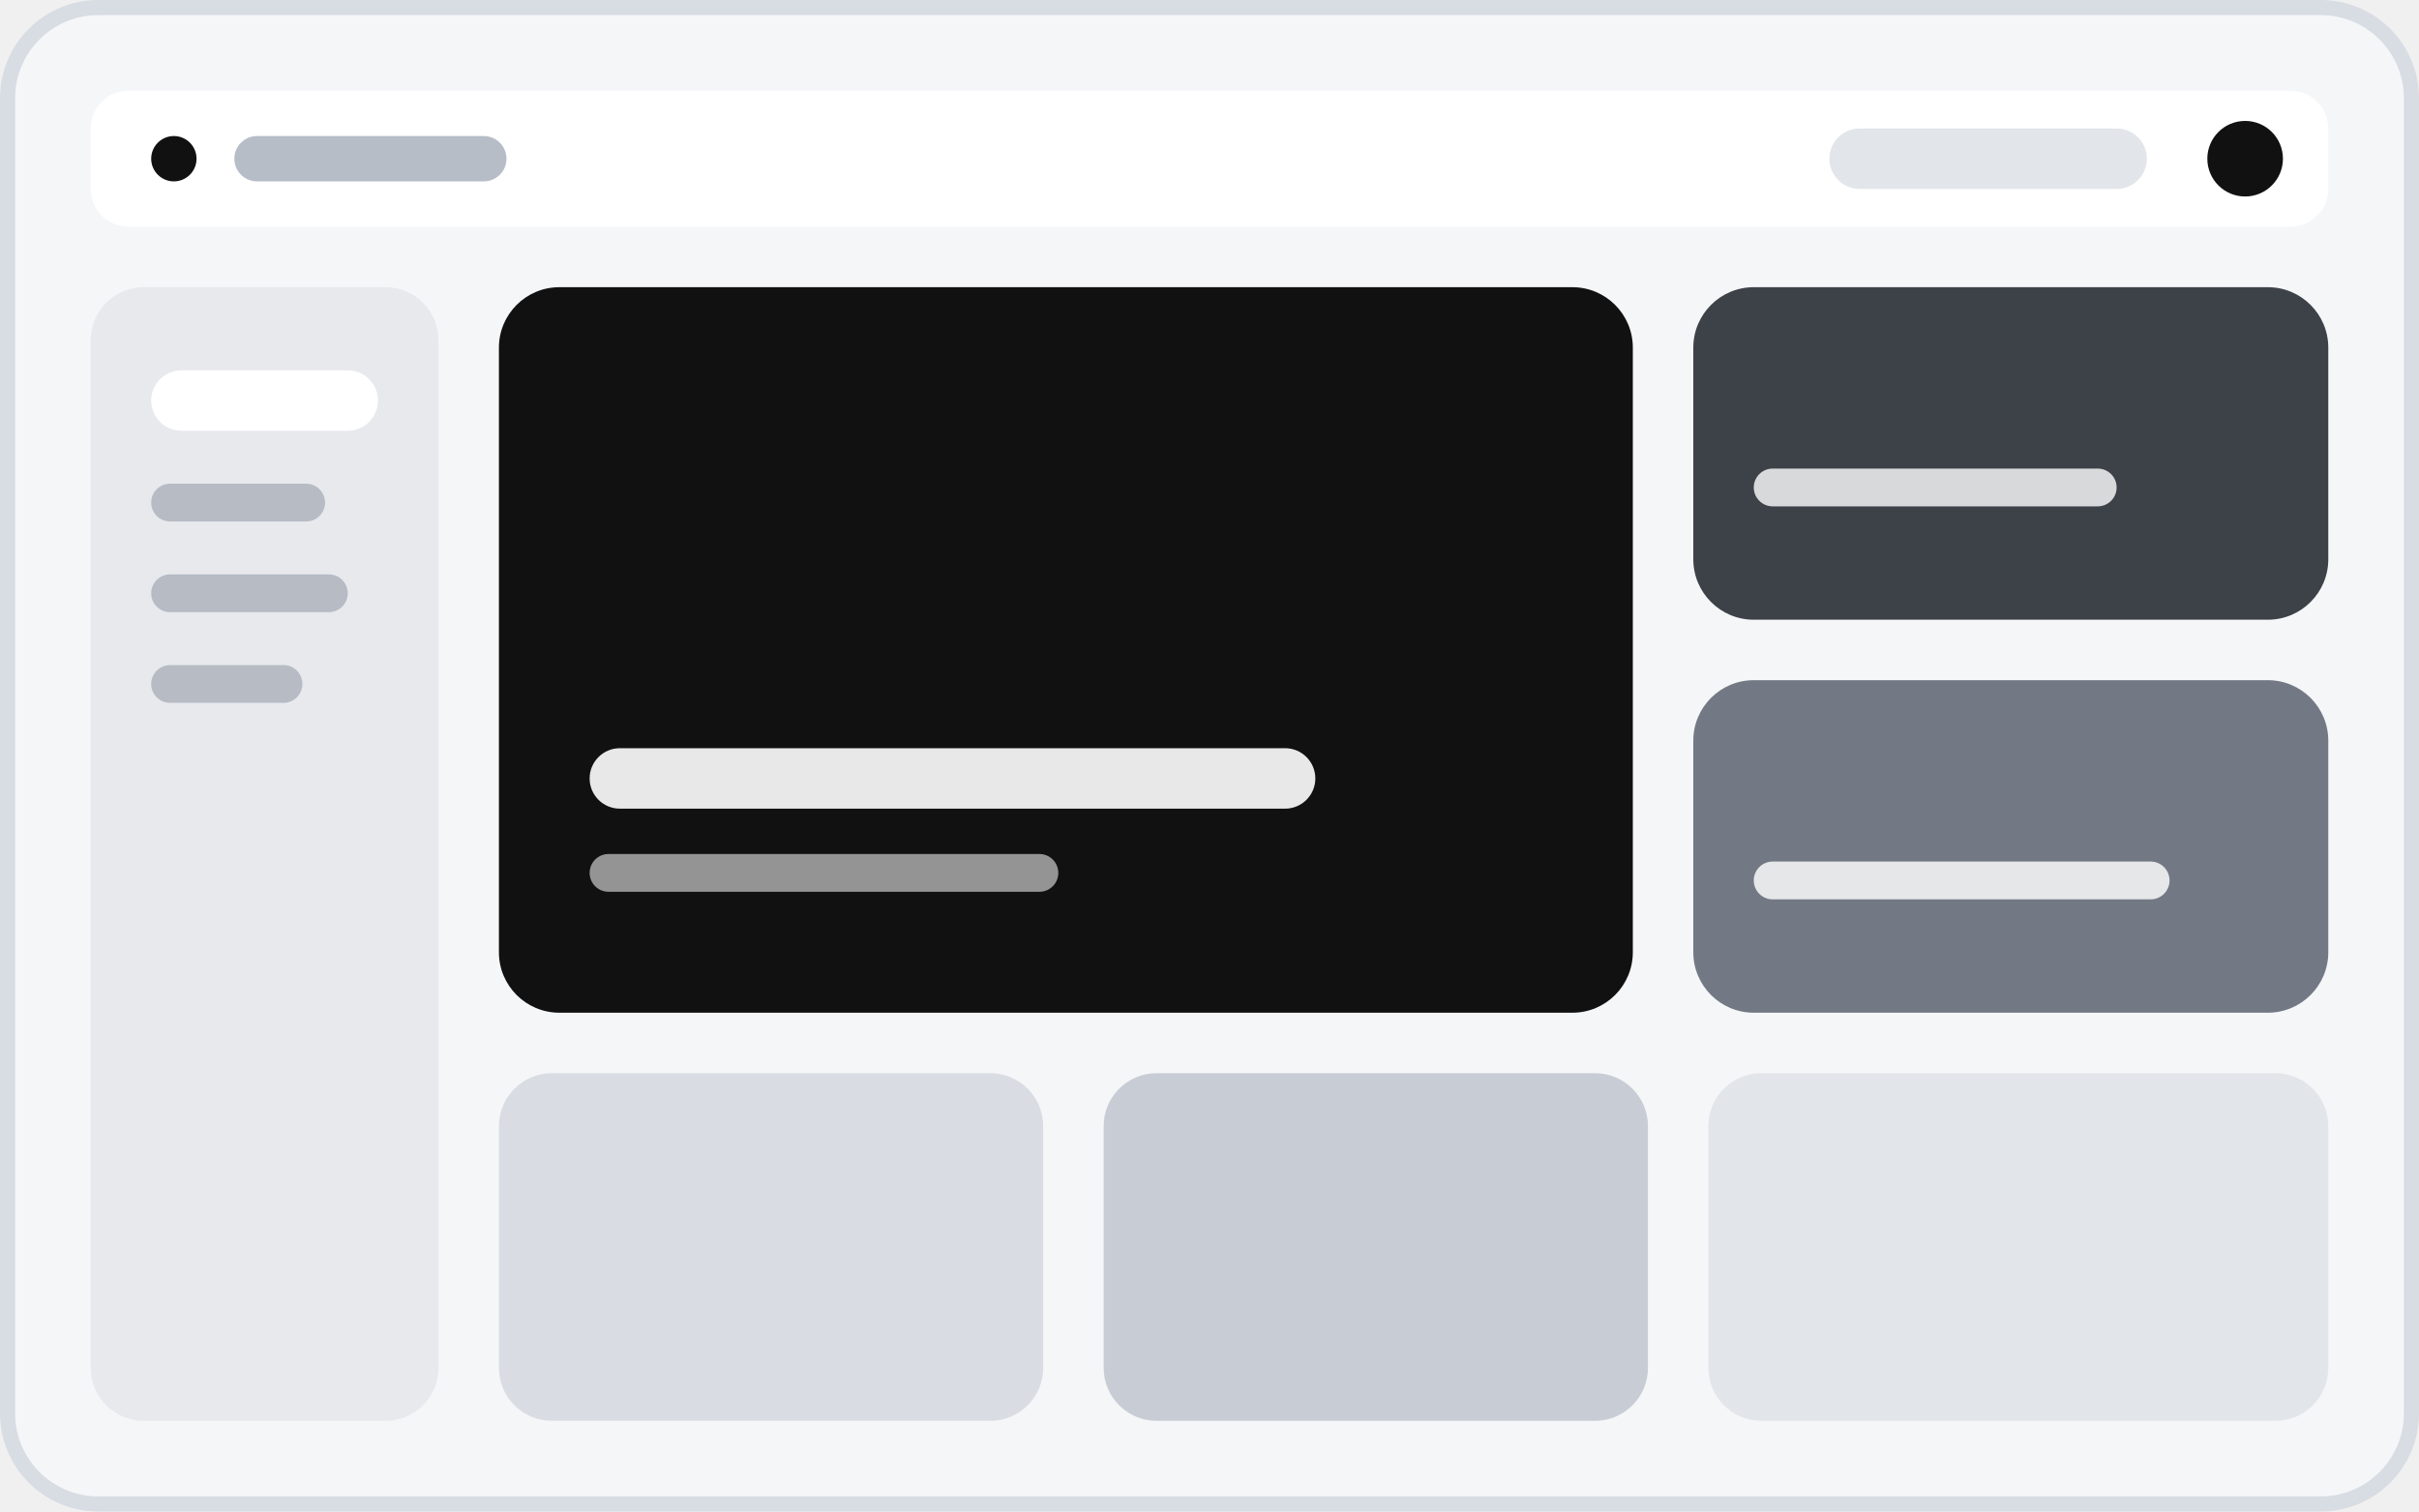
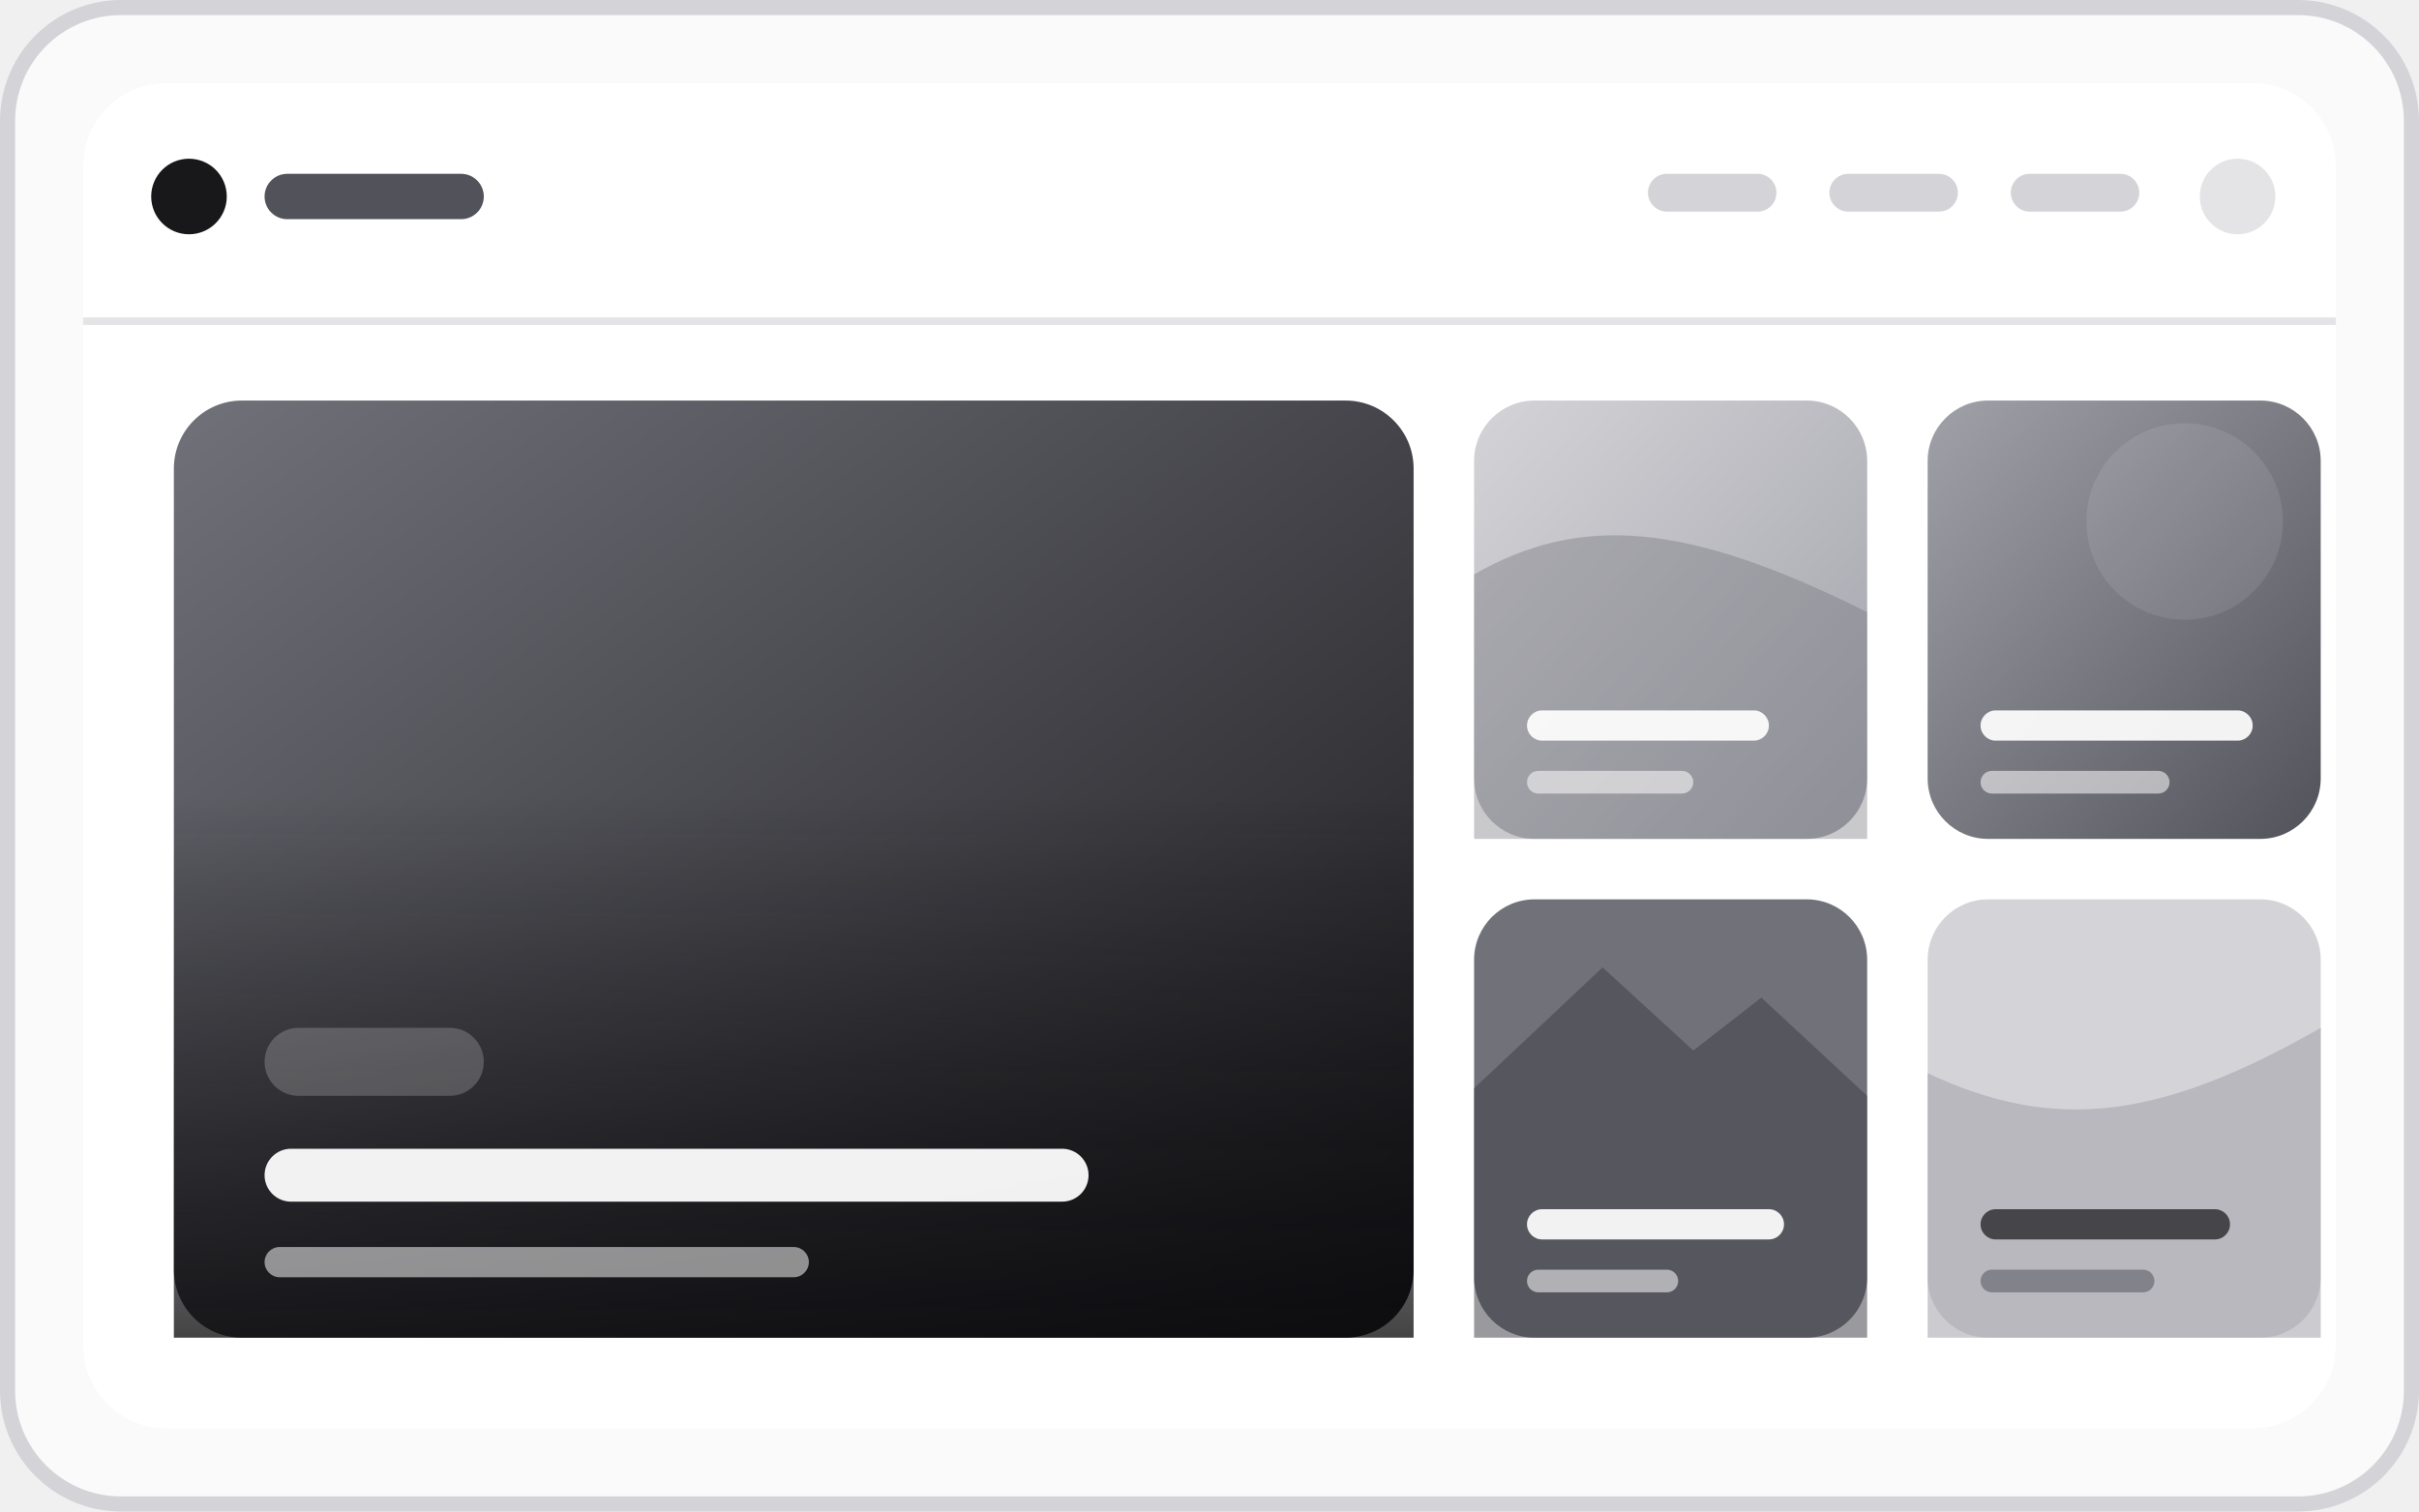
- <svg xmlns="http://www.w3.org/2000/svg" width="320" height="200" viewBox="0 0 320 200" role="img" aria-label="网格首页布局预览">
-   <rect x="1" y="1" width="318" height="198" rx="12" fill="#f5f6f8" stroke="#d8dce3" stroke-width="2" />
-   <rect x="12" y="12" width="296" height="18" rx="5" fill="#ffffff" />
-   <circle cx="23" cy="21" r="3" fill="#111111" />
-   <rect x="31" y="18" width="36" height="6" rx="3" fill="#b7bdc7" />
-   <rect x="242" y="17" width="42" height="8" rx="4" fill="#e2e5ea" />
-   <circle cx="297" cy="21" r="5" fill="#111111" />
-   <rect x="12" y="38" width="46" height="150" rx="7" fill="#e7e9ed" />
-   <rect x="20" y="49" width="30" height="8" rx="4" fill="#ffffff" />
-   <rect x="20" y="64" width="23" height="5" rx="2.5" fill="#b6bbc4" />
-   <rect x="20" y="76" width="26" height="5" rx="2.5" fill="#b6bbc4" />
-   <rect x="20" y="88" width="20" height="5" rx="2.5" fill="#b6bbc4" />
-   <rect x="66" y="38" width="150" height="96" rx="8" fill="#111111" />
-   <rect x="78" y="99" width="96" height="8" rx="4" fill="#ffffff" opacity=".9" />
-   <rect x="78" y="113" width="62" height="5" rx="2.5" fill="#ffffff" opacity=".55" />
-   <rect x="224" y="38" width="84" height="44" rx="8" fill="#3d4148" />
-   <rect x="232" y="62" width="48" height="5" rx="2.5" fill="#ffffff" opacity=".8" />
-   <rect x="224" y="90" width="84" height="44" rx="8" fill="#737984" />
-   <rect x="232" y="114" width="55" height="5" rx="2.5" fill="#ffffff" opacity=".82" />
-   <rect x="66" y="142" width="72" height="46" rx="7" fill="#d9dde3" />
-   <rect x="146" y="142" width="72" height="46" rx="7" fill="#c8cdd5" />
-   <rect x="226" y="142" width="82" height="46" rx="7" fill="#e2e5e9" />
+ <svg xmlns="http://www.w3.org/2000/svg" width="320" height="200" viewBox="0 0 320 200" role="img" aria-labelledby="title desc">
+   <defs>
+     <linearGradient id="grid-lead" x1="0" y1="0" x2="1" y2="1">
+       <stop offset="0" stop-color="#71717a" />
+       <stop offset="1" stop-color="#18181b" />
+     </linearGradient>
+     <linearGradient id="grid-card-a" x1="0" y1="0" x2="1" y2="1">
+       <stop offset="0" stop-color="#d4d4d8" />
+       <stop offset="1" stop-color="#a1a1aa" />
+     </linearGradient>
+     <linearGradient id="grid-card-b" x1="0" y1="0" x2="1" y2="1">
+       <stop offset="0" stop-color="#a1a1aa" />
+       <stop offset="1" stop-color="#52525b" />
+     </linearGradient>
+     <linearGradient id="grid-shade" x1="0" y1="0" x2="0" y2="1">
+       <stop offset=".42" stop-color="#09090b" stop-opacity="0" />
+       <stop offset="1" stop-color="#09090b" stop-opacity=".76" />
+     </linearGradient>
+     <clipPath id="grid-window">
+       <rect x="11" y="11" width="298" height="178" rx="11" />
+     </clipPath>
+   </defs>
+   <rect x="1" y="1" width="318" height="198" rx="15" fill="#fafafa" stroke="#d4d4d8" stroke-width="2" />
+   <g clip-path="url(#grid-window)">
+     <rect x="11" y="11" width="298" height="178" fill="#fff" />
+     <g aria-hidden="true">
+       <circle cx="25" cy="26" r="5" fill="#18181b" />
+       <rect x="35" y="23" width="29" height="6" rx="3" fill="#52525b" />
+       <rect x="218" y="23" width="17" height="5" rx="2.5" fill="#d4d4d8" />
+       <rect x="242" y="23" width="17" height="5" rx="2.5" fill="#d4d4d8" />
+       <rect x="266" y="23" width="17" height="5" rx="2.5" fill="#d4d4d8" />
+       <circle cx="296" cy="26" r="5" fill="#e4e4e7" />
+       <path d="M11 42.5h298" stroke="#e4e4e7" />
+     </g>
+     <g aria-hidden="true">
+       <rect x="23" y="53" width="164" height="124" rx="9" fill="url(#grid-lead)" />
+       <path d="M23 53h164v124H23z" fill="url(#grid-shade)" />
+       <rect x="35" y="136" width="29" height="9" rx="4.5" fill="#fff" fill-opacity=".2" />
+       <rect x="35" y="152" width="109" height="7" rx="3.5" fill="#fff" fill-opacity=".94" />
+       <rect x="35" y="165" width="72" height="4" rx="2" fill="#fff" fill-opacity=".52" />
+       <rect x="195" y="53" width="52" height="58" rx="8" fill="url(#grid-card-a)" />
+       <path d="M195 76c14-8 28-7 52 5v30h-52z" fill="#71717a" fill-opacity=".38" />
+       <rect x="202" y="94" width="32" height="4" rx="2" fill="#fff" fill-opacity=".92" />
+       <rect x="202" y="102" width="22" height="3" rx="1.5" fill="#fff" fill-opacity=".54" />
+       <rect x="255" y="53" width="52" height="58" rx="8" fill="url(#grid-card-b)" />
+       <circle cx="289" cy="69" r="13" fill="#fff" fill-opacity=".09" />
+       <rect x="262" y="94" width="36" height="4" rx="2" fill="#fff" fill-opacity=".92" />
+       <rect x="262" y="102" width="25" height="3" rx="1.5" fill="#fff" fill-opacity=".54" />
+       <rect x="195" y="119" width="52" height="58" rx="8" fill="#71717a" />
+       <path d="m195 144 17-16 12 11 9-7 14 13v32h-52z" fill="#3f3f46" fill-opacity=".52" />
+       <rect x="202" y="160" width="34" height="4" rx="2" fill="#fff" fill-opacity=".92" />
+       <rect x="202" y="168" width="20" height="3" rx="1.5" fill="#fff" fill-opacity=".54" />
+       <rect x="255" y="119" width="52" height="58" rx="8" fill="#d4d4d8" />
+       <path d="M255 142c17 8 31 6 52-6v41h-52z" fill="#a1a1aa" fill-opacity=".55" />
+       <rect x="262" y="160" width="33" height="4" rx="2" fill="#27272a" fill-opacity=".78" />
+       <rect x="262" y="168" width="23" height="3" rx="1.5" fill="#52525b" fill-opacity=".52" />
+     </g>
+   </g>
</svg>
